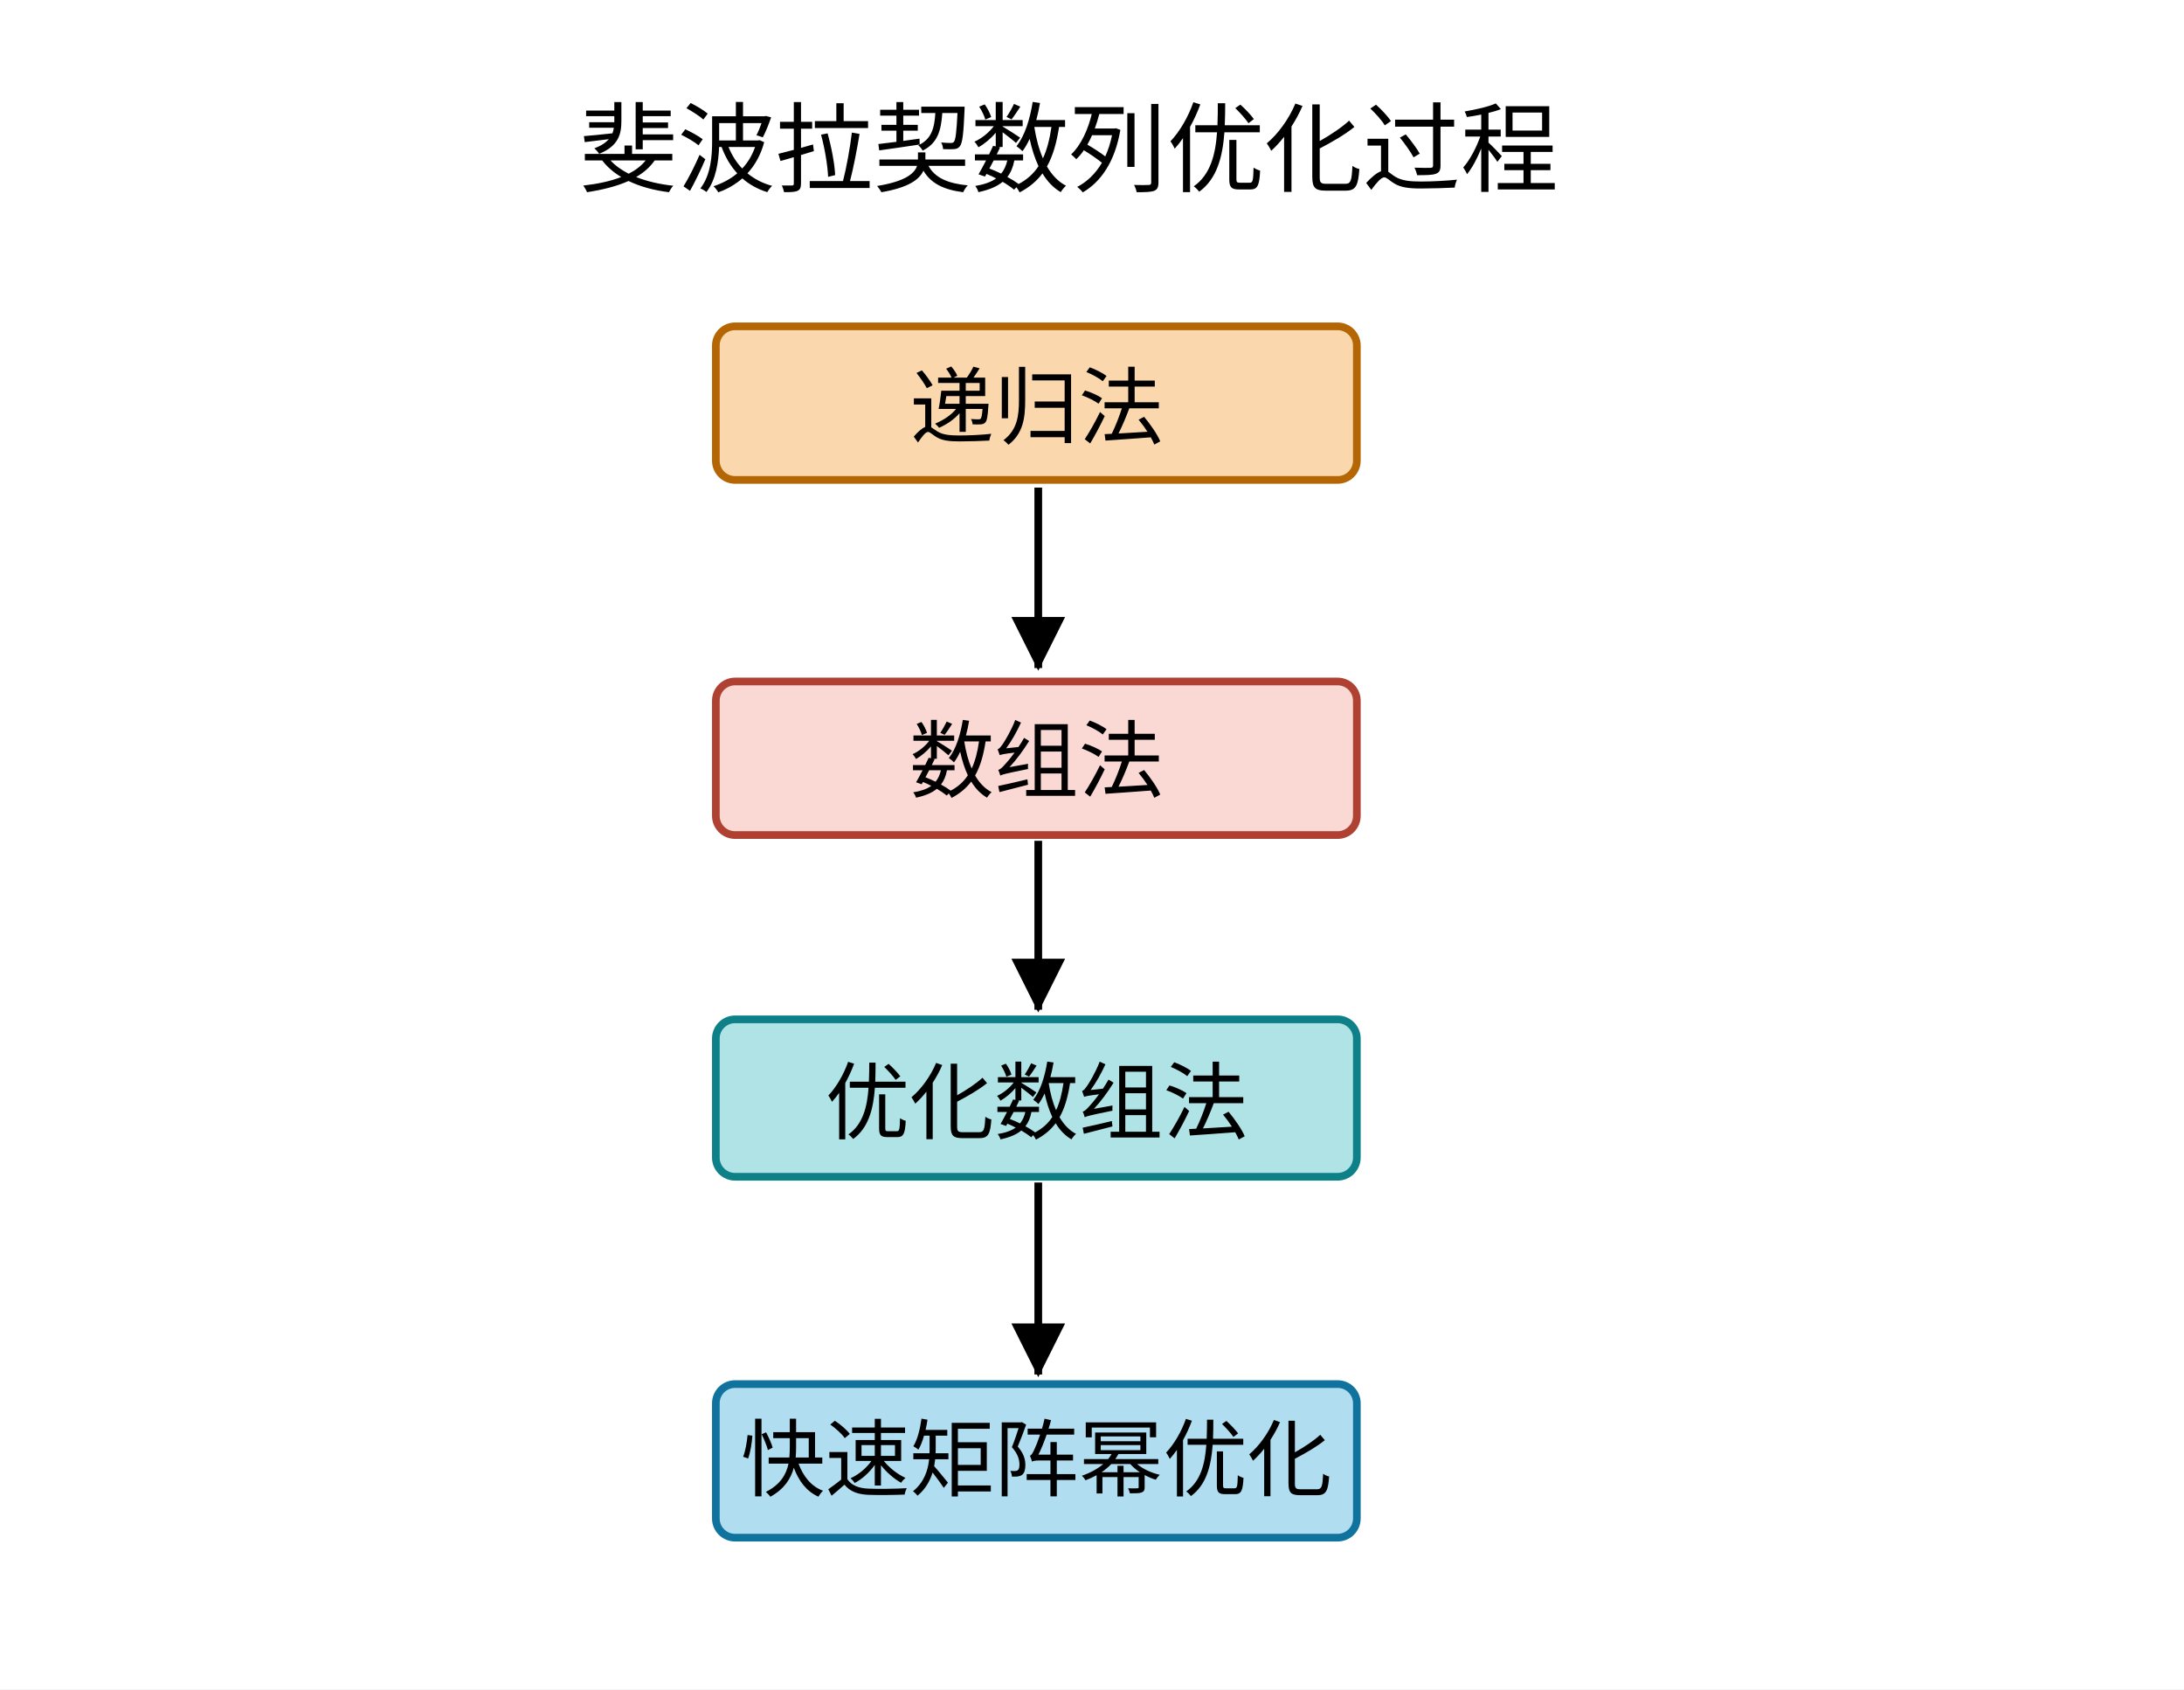
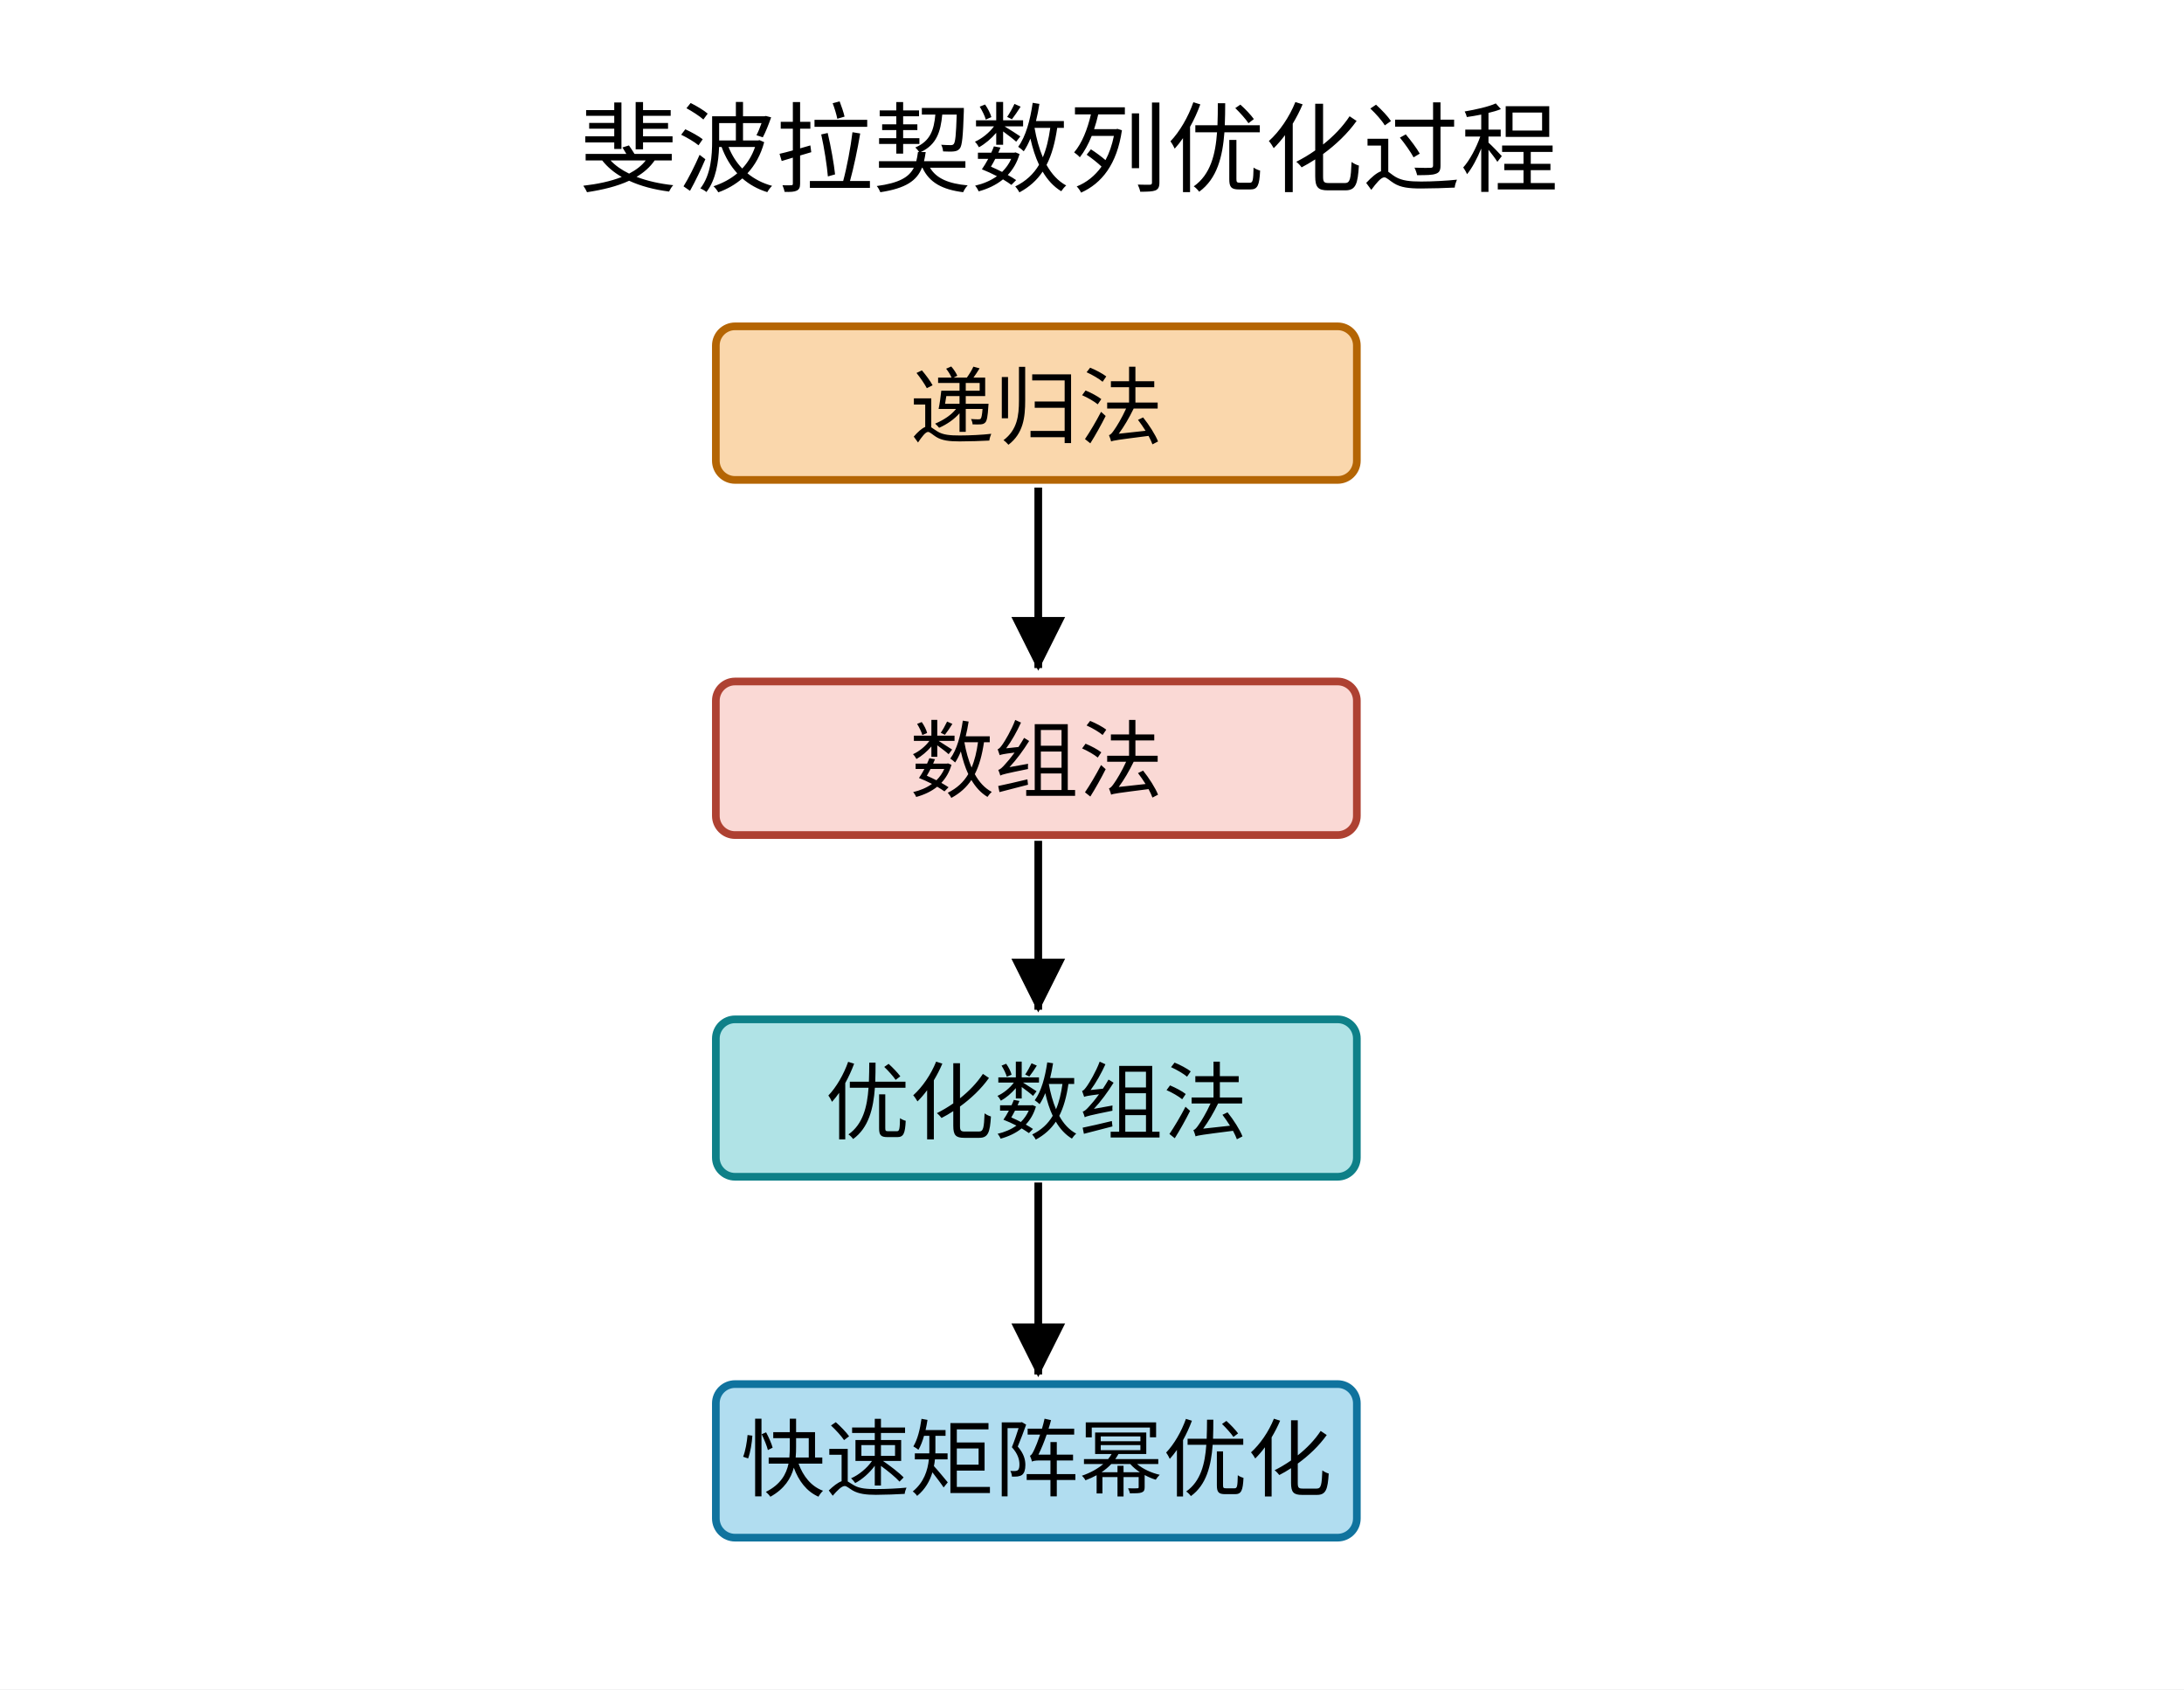
- <svg xmlns="http://www.w3.org/2000/svg" viewBox="0 0 569 440" role="img" aria-label="斐波拉契数列优化过程的演进流程图：递归法、数组法、优化数组法、快速矩阵幂优化依次排列" font-family="-apple-system, 'PingFang SC', 'Hiragino Sans GB', 'Microsoft YaHei', sans-serif" width="569" height="440">
+ <svg xmlns="http://www.w3.org/2000/svg" viewBox="0 0 569 440" role="img" aria-label="斐波拉契数列优化过程的演进流程图：递归法、数组法、优化数组法、快速矩阵幂优化依次排列" font-family="Seaford, 'PingFang SC', 'Hiragino Sans GB', 'Noto Sans CJK SC', 'Microsoft YaHei', sans-serif" width="569" height="440">
  <defs>
    <marker id="arrow-dp16" viewBox="0 0 10 10" refX="9.5" refY="5" markerWidth="7" markerHeight="7" orient="auto-start-reverse">
      <path d="M0,0 L10,5 L0,10 z" fill="#000000" />
    </marker>
  </defs>
  <rect x="0" y="0" width="569" height="440" fill="#ffffff" />
  <text x="278.5" y="48" font-size="25.5" fill="#000000" text-anchor="middle">斐波拉契数列优化过程</text>
  <rect x="186.5" y="85" width="167" height="40" rx="5" fill="#fad7ac" stroke="#b46504" stroke-width="2" />
  <text x="270" y="114" font-size="22" fill="#000000" text-anchor="middle">递归法</text>
  <rect x="186.5" y="177.5" width="167" height="40" rx="5" fill="#fad9d5" stroke="#ae4132" stroke-width="2" />
  <text x="270" y="206" font-size="22" fill="#000000" text-anchor="middle">数组法</text>
  <rect x="186.5" y="265.5" width="167" height="41" rx="5" fill="#b0e3e6" stroke="#0e8088" stroke-width="2" />
  <text x="270" y="295" font-size="22" fill="#000000" text-anchor="middle">优化数组法</text>
  <rect x="186.5" y="360.5" width="167" height="40" rx="5" fill="#b1ddf0" stroke="#10739e" stroke-width="2" />
  <text x="270" y="388" font-size="22" fill="#000000" text-anchor="middle">快速矩阵幂优化</text>
  <path d="M 270.5 127 V 174" fill="none" stroke="#000000" stroke-width="2" marker-end="url(#arrow-dp16)" />
  <path d="M 270.5 219 V 263" fill="none" stroke="#000000" stroke-width="2" marker-end="url(#arrow-dp16)" />
  <path d="M 270.5 308 V 358" fill="none" stroke="#000000" stroke-width="2" marker-end="url(#arrow-dp16)" />
</svg>
